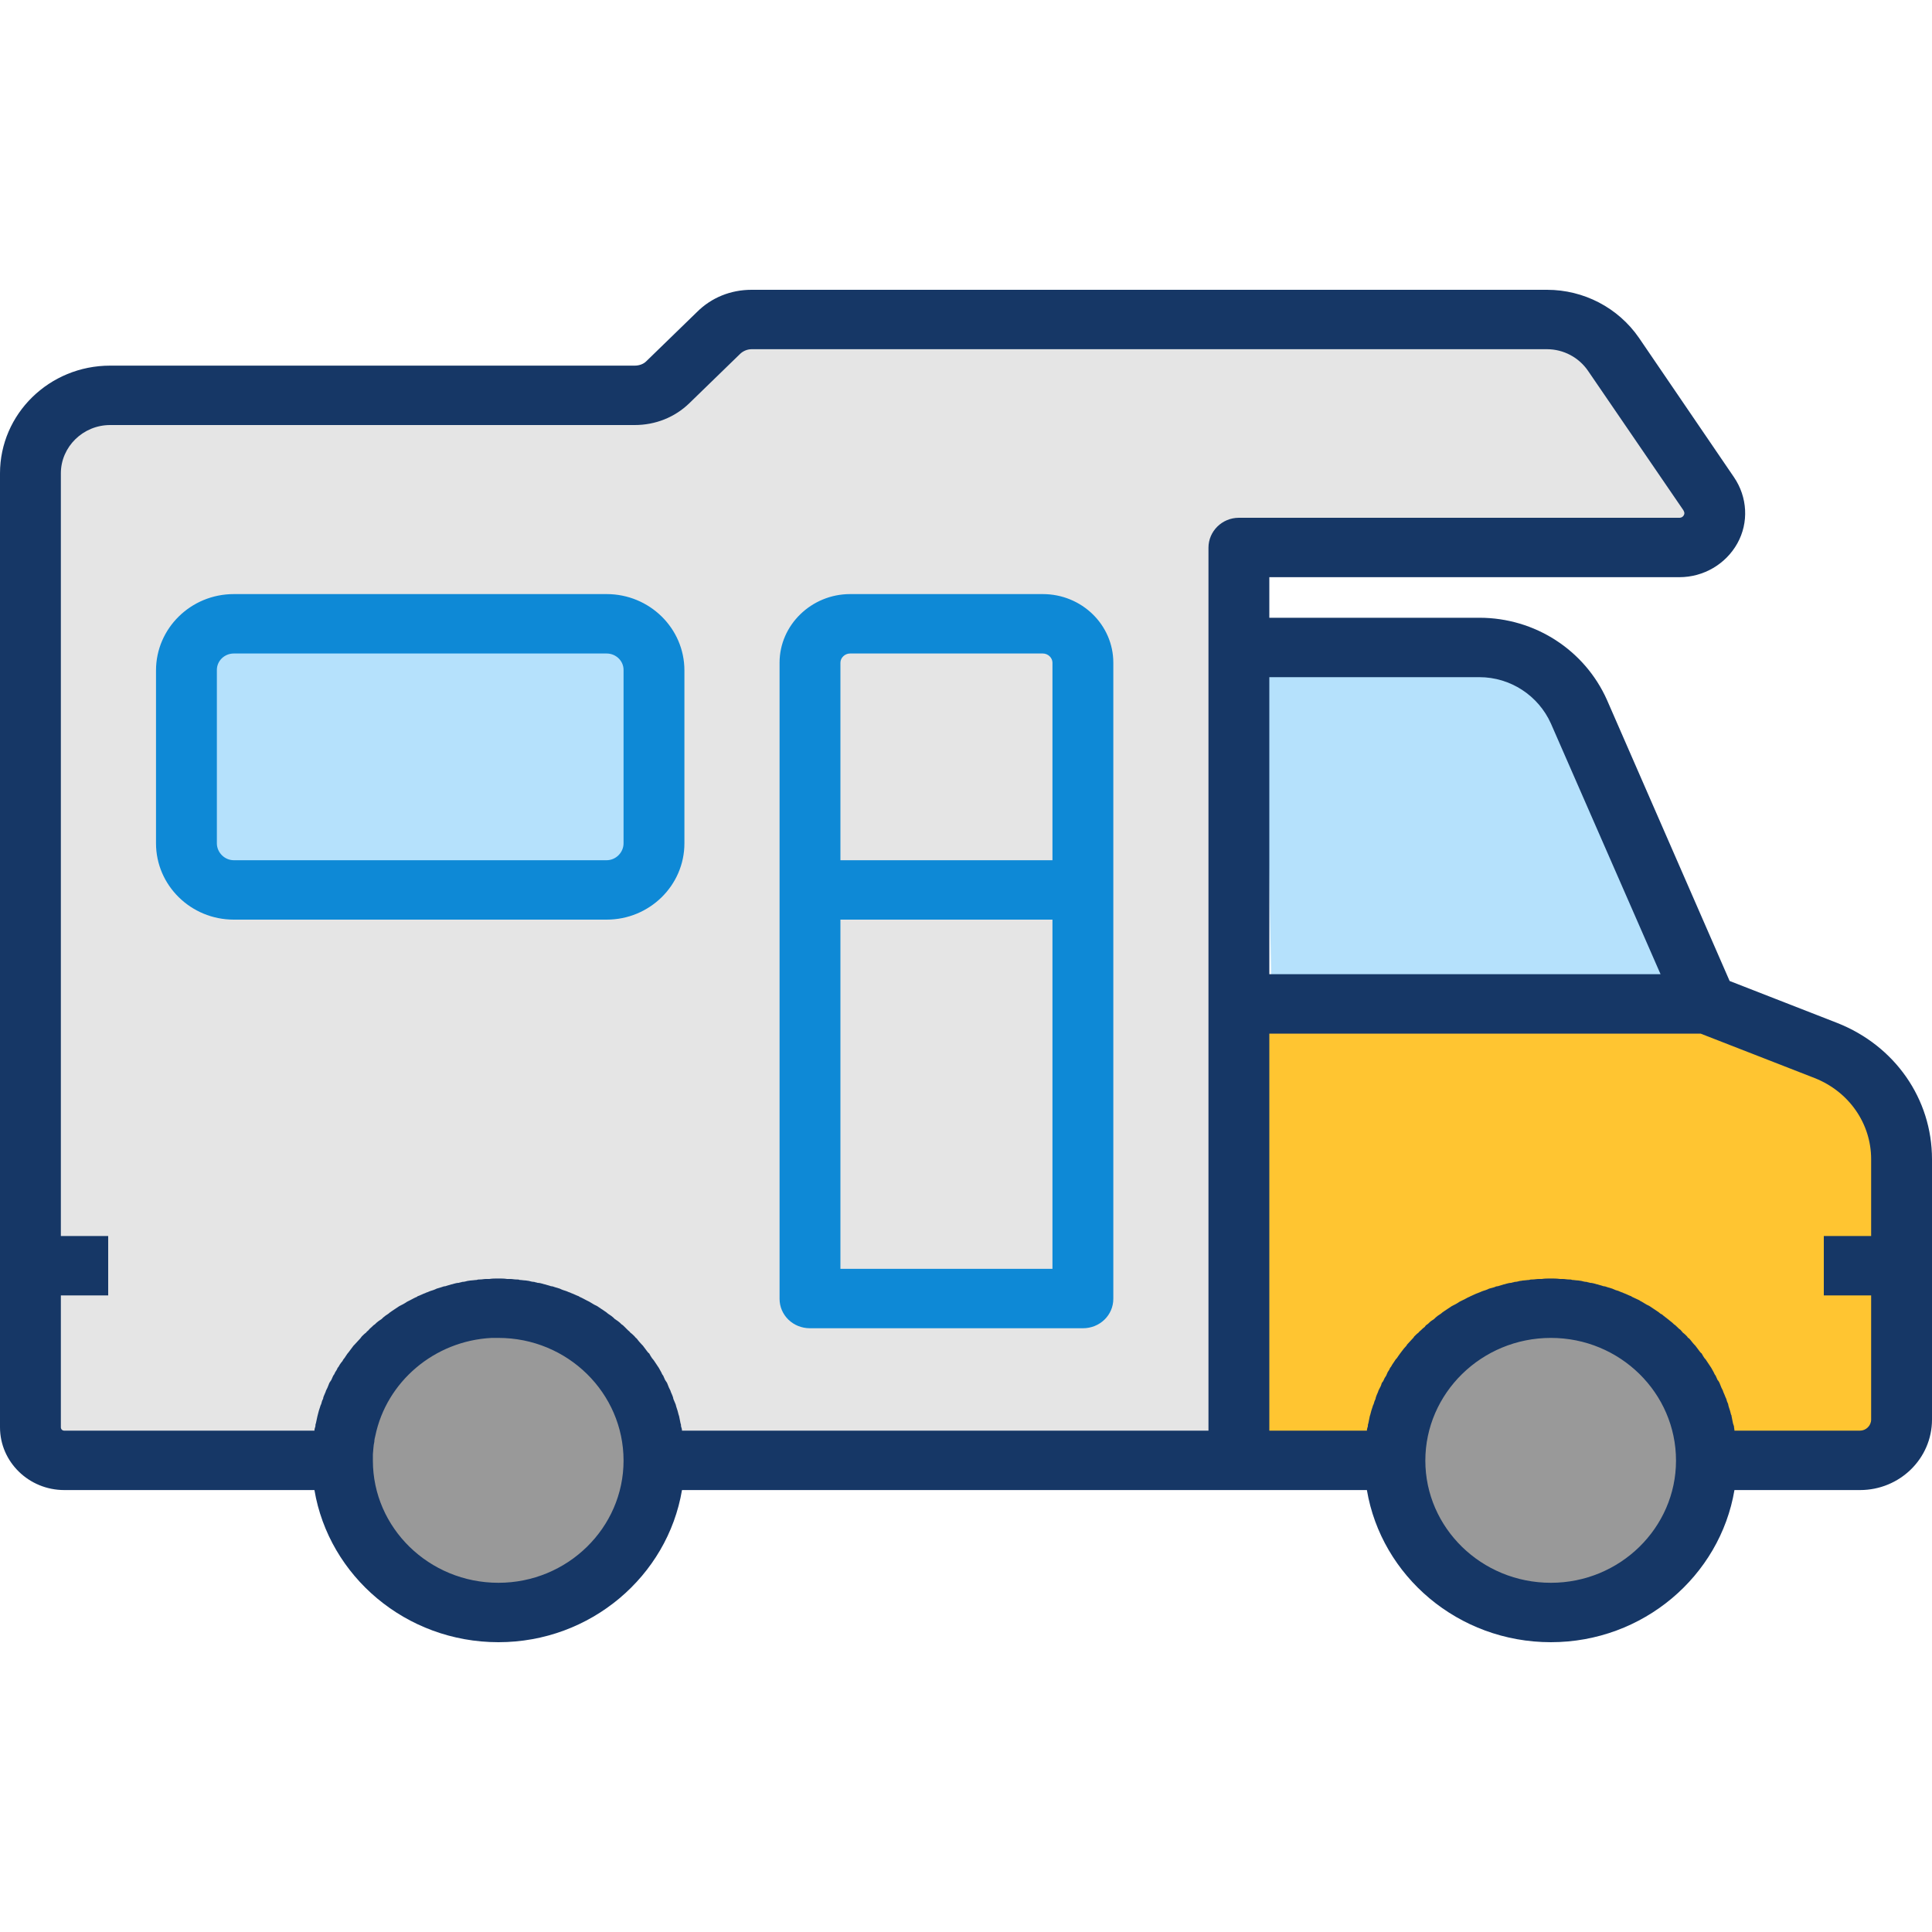
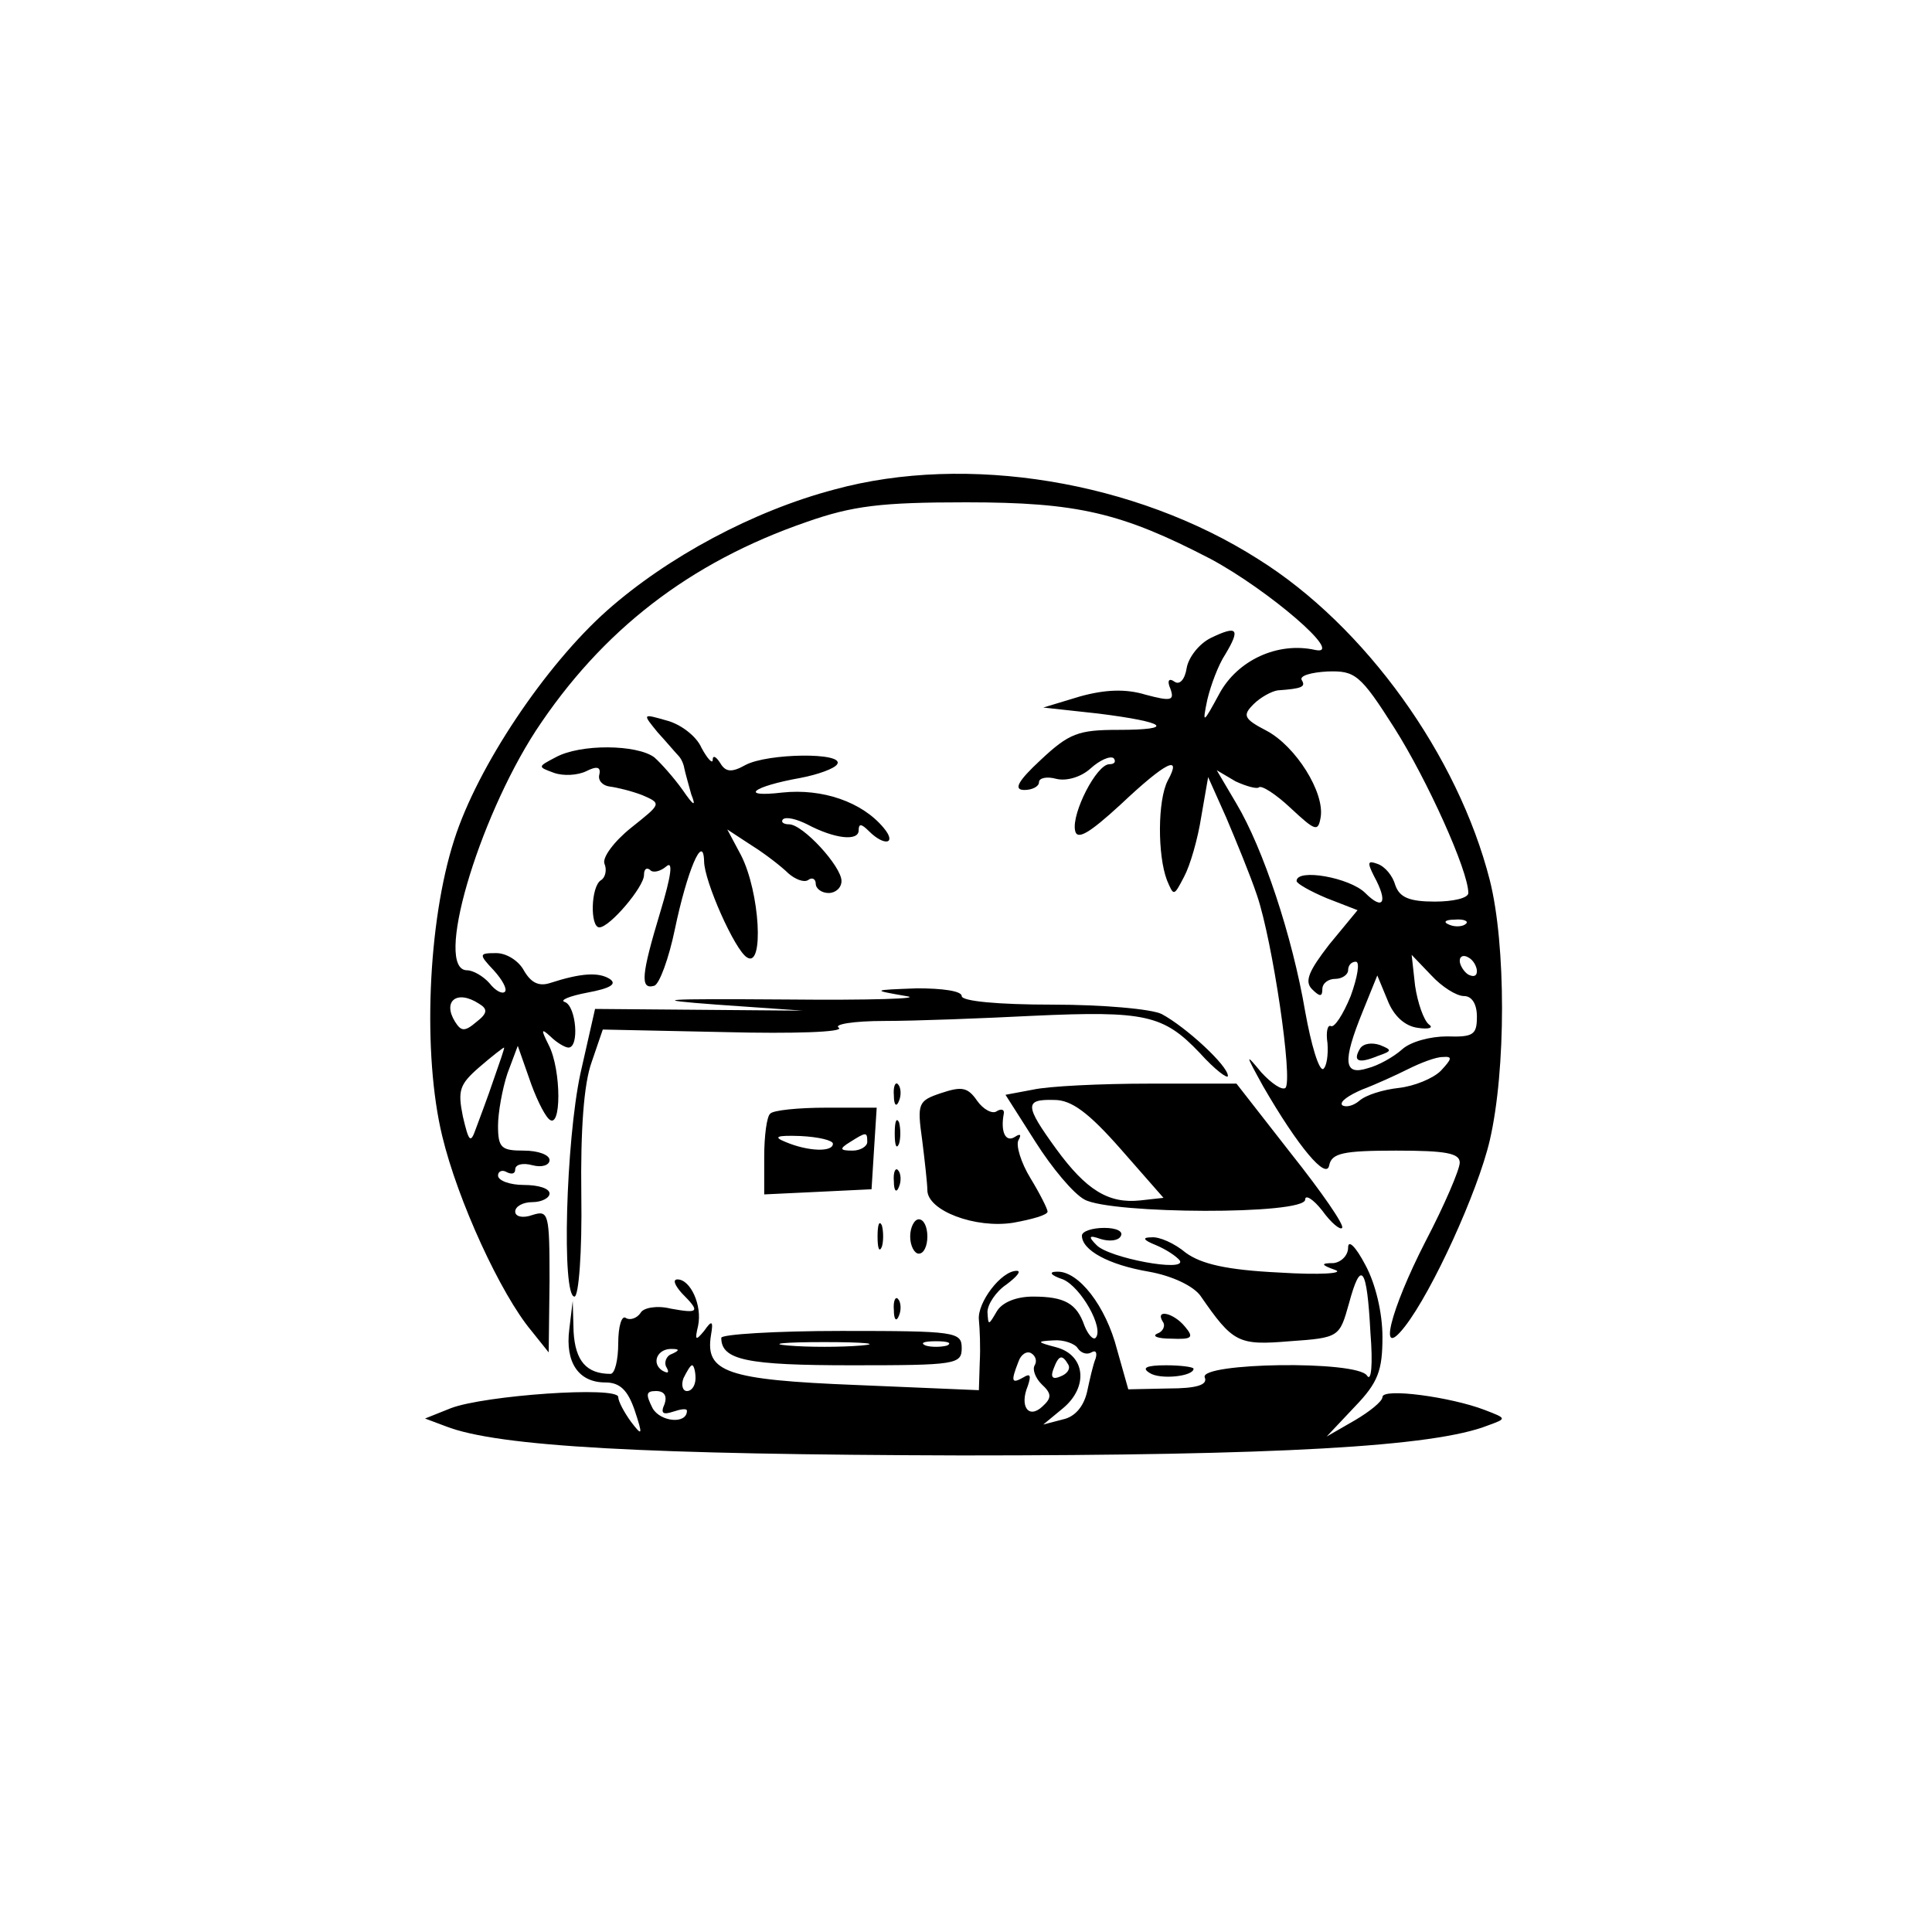
- <svg xmlns="http://www.w3.org/2000/svg" width="40" height="40">
-   <g class="layer">
-     <g id="svg_10">
-       <path d="m25.69,20.69c0,0 9.38,-0.19 9.38,-0.19c0,0 2.94,1.69 3.63,1.69c0.69,0 0.44,7.75 0.44,7.75c0,0 -13.38,0.25 -13.38,0.25c0,0 -0.06,-9.5 -0.06,-9.5z" fill="#ffc531" id="svg_14" stroke="#ff00ff" stroke-width="0" />
-       <path d="m1.06,8.75c0.5,-0.69 12.31,-0.63 12.31,-0.63c0,0 2,-1.56 2,-1.56c0,0 17,0.06 17,0.06c0,0 3.19,4.19 3.19,4.19c0,0 -9.69,0.81 -9.69,0.81c0,0 -0.25,18.44 -0.25,18.44c0,0 -24.94,0 -24.94,0c0,0 -0.13,-20.63 0.38,-21.31zl0,0z" fill="#e5e5e5" id="svg_13" stroke="#000000" stroke-width="0" />
-       <path d="m26.19,13.94l5.69,0l2.75,6.31l-8.31,0l-0.13,-6.31z" fill="#b5e1fc" id="svg_7" />
-       <circle cx="10.25" cy="30.25" fill="#999999" id="svg_8" r="2.69" />
-       <circle cx="32.13" cy="30.31" fill="#999999" id="svg_9" r="2.69" />
-       <rect fill="#b5e1fc" height="4.38" id="svg_6" width="8.5" x="4.44" y="13.44" />
-       <path d="m2.28,7.57l10.86,0c0.09,0 0.18,-0.03 0.24,-0.09l1.05,-1.02c0.3,-0.3 0.7,-0.46 1.13,-0.46l16.47,0c0.76,0 1.47,0.37 1.9,0.99l1.97,2.89c0.28,0.41 0.31,0.94 0.07,1.37c-0.24,0.43 -0.7,0.7 -1.2,0.7l-8.49,0l0,0.84l4.35,0c1.15,0 2.18,0.67 2.64,1.7l2.54,5.82l2.23,0.87c1.19,0.47 1.96,1.57 1.96,2.82l0,5.39c0,0.81 -0.67,1.46 -1.49,1.46l-2.6,0c-0.3,1.78 -1.89,3.15 -3.8,3.15c-1.92,0 -3.51,-1.37 -3.81,-3.15l-14.18,0c-0.3,1.78 -1.89,3.15 -3.8,3.15c-1.92,0 -3.51,-1.37 -3.81,-3.15l-5.18,0c-0.73,0 -1.33,-0.58 -1.33,-1.3l0,-19.75c0,-1.23 1.02,-2.23 2.28,-2.23zm29.83,25.2c1.43,0 2.59,-1.14 2.59,-2.53c0,-1.4 -1.16,-2.54 -2.59,-2.54c-1.44,0 -2.6,1.15 -2.6,2.54c0,1.39 1.16,2.53 2.6,2.53zm-5.83,-3.15l2.02,0c0,-0.03 0.01,-0.06 0.02,-0.09c0,-0.02 0,-0.04 0.01,-0.06c0.01,-0.05 0.02,-0.1 0.03,-0.15c0,-0.01 0.01,-0.02 0.01,-0.03c0.01,-0.05 0.03,-0.11 0.05,-0.17c0,-0.01 0.01,-0.03 0.02,-0.05c0.01,-0.04 0.02,-0.07 0.04,-0.11c0,-0.02 0.01,-0.04 0.02,-0.07c0.01,-0.03 0.03,-0.06 0.04,-0.1c0.01,-0.02 0.02,-0.04 0.03,-0.06c0.02,-0.03 0.03,-0.07 0.04,-0.1c0.02,-0.02 0.03,-0.04 0.04,-0.06c0.01,-0.03 0.03,-0.06 0.05,-0.09c0.01,-0.02 0.02,-0.05 0.03,-0.07c0.02,-0.03 0.04,-0.06 0.05,-0.09c0.02,-0.02 0.03,-0.04 0.04,-0.06c0.02,-0.03 0.04,-0.06 0.06,-0.09c0.01,-0.02 0.02,-0.03 0.04,-0.05c0.02,-0.03 0.04,-0.06 0.07,-0.1c0.01,-0.01 0.02,-0.03 0.03,-0.04c0.03,-0.04 0.06,-0.08 0.1,-0.12c0,-0.01 0.01,-0.01 0.01,-0.02c0.04,-0.04 0.08,-0.09 0.12,-0.13c0.01,-0.01 0.02,-0.02 0.03,-0.04c0.03,-0.03 0.06,-0.06 0.09,-0.08c0.01,-0.02 0.03,-0.03 0.05,-0.05c0.02,-0.02 0.05,-0.05 0.08,-0.07c0.01,-0.02 0.03,-0.04 0.05,-0.05c0.03,-0.02 0.05,-0.05 0.08,-0.07l0.06,-0.04c0.02,-0.02 0.05,-0.05 0.08,-0.07c0.02,-0.01 0.04,-0.03 0.06,-0.04c0.02,-0.02 0.05,-0.04 0.08,-0.06c0.02,-0.01 0.04,-0.03 0.06,-0.04c0.03,-0.02 0.06,-0.04 0.09,-0.06c0.02,-0.01 0.04,-0.02 0.06,-0.03c0.04,-0.02 0.07,-0.04 0.1,-0.06c0.02,-0.01 0.04,-0.02 0.06,-0.03c0.05,-0.02 0.09,-0.05 0.14,-0.07c0.01,0 0.01,-0.01 0.02,-0.01c0.05,-0.02 0.1,-0.05 0.16,-0.07c0.02,-0.01 0.03,-0.01 0.05,-0.02c0.04,-0.02 0.08,-0.03 0.11,-0.04c0.03,-0.01 0.05,-0.02 0.07,-0.03c0.04,-0.01 0.07,-0.02 0.11,-0.03c0.02,-0.01 0.04,-0.02 0.07,-0.02c0.03,-0.01 0.07,-0.02 0.1,-0.03c0.02,-0.01 0.05,-0.01 0.07,-0.02c0.04,-0.01 0.07,-0.02 0.11,-0.02c0.02,-0.01 0.05,-0.01 0.07,-0.02c0.04,0 0.07,-0.01 0.11,-0.02c0.03,0 0.05,-0.01 0.08,-0.01c0.03,0 0.07,-0.01 0.11,-0.01c0.02,-0.01 0.05,-0.01 0.07,-0.01c0.04,0 0.08,-0.01 0.13,-0.01c0.02,0 0.04,0 0.06,0c0.06,-0.01 0.12,-0.01 0.19,-0.01c0.06,0 0.12,0 0.19,0.01c0.02,0 0.04,0 0.06,0c0.04,0 0.08,0.01 0.12,0.01c0.03,0 0.05,0 0.07,0.01c0.04,0 0.08,0.01 0.12,0.01c0.02,0 0.05,0.01 0.07,0.01c0.04,0.01 0.07,0.02 0.11,0.02c0.02,0.01 0.05,0.01 0.07,0.02c0.04,0 0.07,0.01 0.11,0.02c0.02,0.01 0.05,0.01 0.07,0.02c0.04,0.01 0.07,0.02 0.1,0.03c0.03,0 0.05,0.01 0.08,0.02c0.03,0.01 0.07,0.02 0.1,0.03c0.02,0.01 0.05,0.02 0.07,0.03c0.04,0.01 0.07,0.02 0.11,0.04c0.02,0.01 0.04,0.01 0.05,0.02c0.06,0.02 0.11,0.05 0.17,0.07c0,0 0,0.01 0.01,0.01c0.05,0.02 0.1,0.05 0.15,0.07c0.01,0.01 0.03,0.02 0.05,0.03c0.03,0.02 0.07,0.04 0.1,0.06c0.02,0.01 0.04,0.02 0.06,0.03c0.03,0.02 0.06,0.04 0.09,0.06c0.02,0.01 0.04,0.03 0.06,0.04c0.03,0.02 0.06,0.04 0.08,0.06c0.03,0.01 0.05,0.03 0.06,0.04c0.03,0.02 0.06,0.05 0.09,0.07l0.05,0.04c0.03,0.02 0.06,0.05 0.08,0.07c0.02,0.01 0.04,0.03 0.06,0.05c0.02,0.02 0.05,0.05 0.08,0.07c0.01,0.02 0.03,0.03 0.04,0.05c0.03,0.02 0.06,0.05 0.09,0.08c0.01,0.02 0.02,0.03 0.04,0.04c0.04,0.04 0.07,0.09 0.11,0.13c0.01,0.01 0.01,0.01 0.02,0.02c0.03,0.04 0.06,0.08 0.09,0.12c0.01,0.01 0.02,0.03 0.04,0.04c0.02,0.04 0.04,0.07 0.06,0.1c0.02,0.02 0.03,0.03 0.04,0.05c0.02,0.03 0.04,0.06 0.06,0.09c0.01,0.02 0.03,0.04 0.04,0.06c0.02,0.03 0.03,0.06 0.05,0.09c0.01,0.02 0.02,0.05 0.04,0.07c0.01,0.03 0.03,0.06 0.04,0.09c0.02,0.02 0.03,0.04 0.04,0.06c0.01,0.03 0.03,0.07 0.04,0.1c0.01,0.02 0.02,0.04 0.03,0.06c0.01,0.04 0.03,0.07 0.04,0.1c0.01,0.03 0.02,0.05 0.03,0.07c0.01,0.04 0.02,0.07 0.04,0.11c0,0.02 0.01,0.04 0.01,0.05c0.02,0.06 0.04,0.12 0.05,0.17c0.01,0.01 0.01,0.02 0.01,0.03c0.01,0.05 0.02,0.1 0.03,0.15c0.01,0.02 0.01,0.04 0.02,0.06c0,0.03 0.01,0.06 0.01,0.09l2.6,0c0.12,0 0.23,-0.1 0.23,-0.23l0,-2.57l-0.98,0l0,-1.23l0.98,0l0,-1.59c0,-0.74 -0.46,-1.4 -1.17,-1.68l-2.36,-0.92l-8.93,0l0,8.22zm0,-9.45l8.1,0l-2.27,-5.19c-0.26,-0.58 -0.84,-0.96 -1.48,-0.96l-4.35,0l0,6.15zm-15.96,12.6c1.43,0 2.59,-1.14 2.59,-2.53c0,-1.4 -1.16,-2.54 -2.59,-2.54c-0.05,0 -0.09,0 -0.14,0c-1.19,0.06 -2.18,0.91 -2.41,2.03c-0.01,0.04 -0.02,0.08 -0.02,0.12c-0.02,0.08 -0.02,0.17 -0.03,0.26c0,0.04 0,0.08 0,0.13c0,1.39 1.16,2.53 2.6,2.53zm-9.06,-7.18l0.98,0l0,1.23l-0.98,0l0,2.73c0,0.04 0.03,0.07 0.07,0.07l5.18,0c0,-0.03 0.01,-0.06 0.02,-0.09c0,-0.02 0,-0.04 0.01,-0.06c0.01,-0.05 0.02,-0.1 0.03,-0.14c0,-0.01 0.01,-0.03 0.01,-0.04c0.01,-0.05 0.03,-0.11 0.05,-0.17c0,-0.01 0.01,-0.03 0.02,-0.05c0.01,-0.04 0.02,-0.08 0.04,-0.11c0,-0.02 0.01,-0.05 0.02,-0.07c0.01,-0.03 0.03,-0.06 0.04,-0.1c0.01,-0.02 0.02,-0.04 0.03,-0.06c0.01,-0.03 0.03,-0.07 0.04,-0.1c0.01,-0.02 0.03,-0.04 0.04,-0.06c0.01,-0.03 0.03,-0.06 0.04,-0.09c0.02,-0.02 0.03,-0.05 0.04,-0.07c0.02,-0.03 0.04,-0.06 0.05,-0.09c0.02,-0.02 0.03,-0.04 0.04,-0.06c0.02,-0.03 0.04,-0.06 0.06,-0.08c0.01,-0.02 0.02,-0.04 0.04,-0.06c0.02,-0.03 0.04,-0.06 0.06,-0.09c0.02,-0.02 0.03,-0.04 0.04,-0.05c0.03,-0.04 0.06,-0.08 0.09,-0.12c0.01,-0.01 0.01,-0.01 0.02,-0.02c0.04,-0.04 0.08,-0.09 0.12,-0.13c0.01,-0.01 0.02,-0.03 0.03,-0.04c0.03,-0.03 0.06,-0.06 0.09,-0.08c0.01,-0.02 0.03,-0.03 0.05,-0.05c0.02,-0.03 0.05,-0.05 0.07,-0.07c0.02,-0.02 0.04,-0.04 0.06,-0.05c0.02,-0.02 0.05,-0.05 0.08,-0.07c0.02,-0.01 0.04,-0.03 0.06,-0.04c0.02,-0.02 0.05,-0.05 0.08,-0.07c0.02,-0.01 0.04,-0.03 0.06,-0.04c0.02,-0.02 0.05,-0.04 0.08,-0.06c0.02,-0.01 0.04,-0.03 0.06,-0.04c0.03,-0.02 0.06,-0.04 0.09,-0.06c0.02,-0.01 0.04,-0.02 0.06,-0.03c0.04,-0.02 0.07,-0.04 0.1,-0.06c0.02,-0.01 0.04,-0.02 0.06,-0.03c0.04,-0.02 0.09,-0.05 0.14,-0.07c0.01,0 0.01,-0.01 0.01,-0.01c0.06,-0.02 0.11,-0.05 0.17,-0.07c0.01,-0.01 0.03,-0.01 0.05,-0.02c0.04,-0.02 0.08,-0.03 0.11,-0.04c0.03,-0.01 0.05,-0.02 0.07,-0.03c0.03,-0.01 0.07,-0.02 0.1,-0.03c0.03,-0.01 0.05,-0.02 0.08,-0.02c0.03,-0.01 0.06,-0.02 0.1,-0.03c0.02,-0.01 0.05,-0.01 0.07,-0.02c0.04,-0.01 0.07,-0.02 0.11,-0.02c0.02,-0.01 0.05,-0.01 0.07,-0.02c0.04,0 0.07,-0.01 0.11,-0.02c0.02,0 0.05,-0.01 0.08,-0.01c0.03,0 0.07,-0.01 0.11,-0.01c0.02,-0.01 0.05,-0.01 0.07,-0.01c0.04,0 0.08,-0.01 0.12,-0.01c0.03,0 0.05,0 0.07,0c0.06,-0.01 0.12,-0.01 0.19,-0.01c0.06,0 0.12,0 0.18,0.01c0.03,0 0.05,0 0.07,0c0.04,0 0.08,0.01 0.12,0.01c0.03,0 0.05,0 0.07,0.01c0.04,0 0.08,0.01 0.12,0.01c0.02,0 0.05,0.01 0.07,0.01c0.04,0.01 0.07,0.02 0.11,0.02c0.02,0.01 0.05,0.01 0.07,0.02c0.04,0 0.07,0.01 0.11,0.02c0.02,0.01 0.05,0.01 0.07,0.02c0.04,0.01 0.07,0.02 0.1,0.03c0.03,0 0.05,0.01 0.08,0.02c0.03,0.01 0.07,0.02 0.1,0.03c0.02,0.01 0.04,0.02 0.07,0.03c0.03,0.01 0.07,0.02 0.11,0.04c0.02,0.01 0.04,0.01 0.05,0.02c0.06,0.02 0.11,0.05 0.17,0.07c0,0 0,0.01 0.01,0.01c0.05,0.02 0.1,0.05 0.14,0.07c0.02,0.01 0.04,0.02 0.06,0.03c0.03,0.02 0.07,0.04 0.1,0.06c0.02,0.01 0.04,0.02 0.06,0.03c0.03,0.02 0.06,0.04 0.09,0.06c0.02,0.01 0.04,0.03 0.06,0.04c0.03,0.02 0.06,0.04 0.08,0.06c0.02,0.01 0.04,0.03 0.06,0.04c0.03,0.02 0.06,0.05 0.08,0.07c0.02,0.01 0.04,0.03 0.06,0.04c0.03,0.02 0.06,0.05 0.08,0.07c0.02,0.01 0.04,0.03 0.06,0.05c0.02,0.02 0.05,0.05 0.07,0.07c0.02,0.02 0.04,0.03 0.05,0.05c0.03,0.02 0.06,0.05 0.09,0.08c0.01,0.01 0.02,0.03 0.04,0.04c0.03,0.04 0.07,0.09 0.11,0.13c0.01,0.01 0.01,0.01 0.02,0.02c0.03,0.04 0.06,0.08 0.09,0.12c0.01,0.01 0.02,0.03 0.04,0.04c0.02,0.04 0.04,0.07 0.06,0.1c0.02,0.02 0.03,0.04 0.04,0.05c0.02,0.03 0.04,0.06 0.06,0.09c0.01,0.02 0.03,0.04 0.04,0.06c0.02,0.03 0.03,0.06 0.05,0.09c0.01,0.02 0.02,0.05 0.04,0.07c0.01,0.03 0.03,0.06 0.04,0.09c0.01,0.02 0.03,0.04 0.04,0.06c0.01,0.03 0.03,0.07 0.04,0.1c0.01,0.02 0.02,0.04 0.03,0.06c0.01,0.04 0.03,0.07 0.04,0.1c0.01,0.03 0.02,0.05 0.02,0.07c0.02,0.04 0.03,0.08 0.05,0.12c0,0.01 0.01,0.03 0.01,0.04c0.02,0.06 0.04,0.12 0.05,0.17c0,0.01 0.01,0.02 0.01,0.03c0.01,0.05 0.02,0.1 0.03,0.15c0.01,0.02 0.01,0.04 0.01,0.06c0.01,0.03 0.02,0.06 0.02,0.09l10.9,0l0,-18.28c0,-0.34 0.28,-0.62 0.63,-0.62l9.12,0c0.01,0 0.06,0 0.09,-0.05c0.03,-0.05 0,-0.09 -0.01,-0.11l-1.97,-2.88c-0.19,-0.28 -0.51,-0.45 -0.85,-0.45l-16.47,0c-0.09,0 -0.18,0.04 -0.24,0.1l-1.05,1.02c-0.3,0.29 -0.7,0.45 -1.13,0.45l-10.86,0c-0.56,0 -1.02,0.45 -1.02,1l0,15.79z" fill="#163766" id="svg_1" />
-       <path d="m17.6,12.3l3.99,0c0.81,0 1.46,0.64 1.46,1.42l0,13.17c0,0.34 -0.28,0.61 -0.63,0.61l-5.65,0c-0.35,0 -0.63,-0.27 -0.63,-0.61l0,-13.17c0,-0.78 0.66,-1.42 1.46,-1.42zm-0.2,13.97l4.39,0l0,-7.23l-4.39,0l0,7.23zm0,-8.46l4.39,0l0,-4.09c0,-0.1 -0.09,-0.19 -0.2,-0.19l-3.99,0c-0.11,0 -0.2,0.09 -0.2,0.19l0,4.09l0,0zm-12.56,-5.51l7.72,0c0.89,0 1.61,0.71 1.61,1.58l0,3.58c0,0.87 -0.72,1.58 -1.61,1.58l-7.72,0c-0.89,0 -1.61,-0.71 -1.61,-1.58l0,-3.58c0,-0.87 0.72,-1.58 1.61,-1.58zm-0.35,5.16c0,0.19 0.16,0.35 0.35,0.35l7.72,0c0.19,0 0.35,-0.16 0.35,-0.35l0,-3.59c0,-0.19 -0.16,-0.34 -0.35,-0.34l-7.72,0c-0.19,0 -0.35,0.15 -0.35,0.34l0,3.59l0,0z" fill="#0e89d6" id="svg_2" transform="matrix(1 0 0 1 0 0)" />
-     </g>
-   </g>
+ <svg xmlns="http://www.w3.org/2000/svg" version="1.0" width="300" height="300" viewBox="0 0 225 225">
+   <path d="M97.2 57c-9.5 2.5-19.5 7.9-26.5 14.1-7.2 6.4-15.1 18.2-17.8 26.7-3.1 9.6-3.7 25-1.4 34.5 1.8 7.5 6.8 18.4 10.4 22.7l2 2.5.1-8.3c0-7.9-.1-8.3-2-7.7-1.1.4-2 .2-2-.4 0-.6.9-1.1 2-1.1s2-.5 2-1c0-.6-1.3-1-3-1-1.6 0-3-.5-3-1.1 0-.5.5-.7 1-.4.6.3 1 .2 1-.3 0-.6.9-.8 2-.5 1.1.3 2 0 2-.6s-1.3-1.1-3-1.1c-2.6 0-3-.3-3-2.9 0-1.5.5-4.3 1.1-6.1l1.2-3.2 1.3 3.7c.7 2.1 1.7 4.2 2.3 4.8 1.5 1.5 1.5-5.7 0-8.6-.9-1.8-.9-2 .2-1 .7.7 1.7 1.3 2.1 1.3 1.3 0 .9-4.8-.4-5.3-.7-.2.5-.7 2.6-1.1 2.7-.5 3.5-1 2.6-1.6-1.3-.8-3.3-.7-7 .5-1.3.4-2.2-.1-3-1.5-.6-1.1-2-2-3.2-2-2 0-2.1.1-.3 2 1 1.1 1.6 2.2 1.3 2.5-.3.3-1.1-.1-1.8-1-.7-.8-1.9-1.5-2.6-1.5-3.9 0 1.2-17.4 8-27.9 7.7-11.7 17.9-19.6 31.5-24.3 5.4-1.9 8.7-2.3 18.6-2.3 13 0 18.1 1.2 28.5 6.6 6.7 3.6 15.7 11.3 12.2 10.6-4.4-1-9.1 1.2-11.2 5.1-1.9 3.5-2 3.6-1.4.7.4-1.7 1.3-4.1 2.1-5.3 1.8-3 1.4-3.4-1.7-1.9-1.4.7-2.6 2.3-2.8 3.5-.2 1.3-.8 2-1.4 1.6-.7-.5-.9-.1-.5.8.5 1.4.1 1.5-2.9.7-2.3-.7-4.7-.6-7.6.2l-4.3 1.3 6.4.7c8 1 9.1 1.9 2.3 1.9-4.6 0-5.7.4-9 3.5-2.7 2.5-3.2 3.5-1.9 3.5.9 0 1.7-.4 1.7-.9s.9-.7 2-.4c1.2.3 2.9-.2 4-1.2s2.3-1.5 2.7-1.2c.3.4.1.7-.5.7-1.5 0-4.4 5.7-4 7.7.2 1.2 1.6.4 5.3-3 5.3-5 7.2-5.9 5.5-2.8-1.2 2.3-1.2 8.7-.1 11.6.8 1.9.8 1.9 2-.4.7-1.3 1.6-4.4 2-7l.8-4.6 2.1 4.7c1.1 2.6 2.8 6.7 3.6 9.1 1.8 5.3 4.2 21.5 3.3 22.4-.4.3-1.6-.5-2.8-1.8-1.9-2.3-1.9-2.2.2 1.6 4.1 7.1 7.4 11 7.7 9.2.3-1.4 1.6-1.7 7.8-1.7 5.8 0 7.4.3 7.4 1.4 0 .8-1.8 5-4 9.2-4.1 8-5.6 14-2.4 9.9 3.2-4.1 8.5-15.7 9.9-21.7 1.9-8.2 1.9-22.8 0-30.3-3.7-14.5-14.5-29.6-27-37.4-14.3-9.1-33.9-12.3-49.3-8.1zm65.2 27.8c3.8 6 8.6 16.6 8.6 19.2 0 .6-1.8 1-3.9 1-3 0-4.1-.5-4.6-1.9-.3-1.1-1.2-2.2-2.1-2.5-1.1-.4-1.2-.2-.4 1.4 1.7 3.1 1.1 4.1-1 2-1.8-1.8-8-2.9-8-1.4 0 .3 1.6 1.2 3.5 2l3.6 1.4-3.3 4c-2.4 3.1-2.9 4.3-2 5.2.9.9 1.2.9 1.2 0 0-.7.7-1.2 1.5-1.2s1.5-.5 1.5-1c0-.6.4-1 .9-1s.2 1.8-.6 4c-.9 2.2-1.9 3.7-2.3 3.5-.4-.2-.6.7-.4 2 .1 1.4-.1 2.7-.5 3-.5.2-1.4-2.8-2.1-6.7-1.5-8.8-4.9-19-8-24.2l-2.3-3.9 2.2 1.3c1.3.6 2.5.9 2.7.7.3-.3 2 .8 3.7 2.4 2.9 2.7 3.2 2.8 3.5 1.1.5-2.9-2.9-8.3-6.3-10.1-2.7-1.4-2.8-1.8-1.5-3.1.8-.8 2.1-1.5 2.8-1.6 2.8-.2 3.3-.4 2.8-1.2-.3-.5 1.1-.9 3-1 3.2-.1 3.8.3 7.8 6.6zm8.3 22.8c-.3.3-1.2.4-1.9.1-.8-.3-.5-.6.6-.6 1.1-.1 1.7.2 1.3.5zm-.2 8.4c.9 0 1.5.9 1.5 2.4 0 2.1-.4 2.4-3.5 2.3-1.9 0-4.2.6-5.2 1.5s-2.8 1.9-4 2.2c-2.8.9-3-.7-.6-6.6l1.7-4.2 1.2 2.9c.7 1.8 2 3 3.5 3.2 1.3.2 1.9 0 1.3-.4-.6-.5-1.3-2.5-1.6-4.5l-.4-3.6 2.3 2.4c1.2 1.3 2.9 2.4 3.8 2.4zm1.5-2.9c0 .6-.4.7-1 .4-.5-.3-1-1.1-1-1.6 0-.6.5-.7 1-.4.6.3 1 1.1 1 1.6zm-116.2 3.8c1 .6 1 1.1-.3 2.1-1.4 1.2-1.8 1.1-2.5 0-1.5-2.4.2-3.8 2.8-2.1zm1.7 8.8c-.7 2.1-1.7 4.7-2.1 5.8-.6 1.7-.8 1.5-1.5-1.5-.6-3-.4-3.7 1.9-5.7 1.5-1.3 2.8-2.3 2.9-2.3.1 0-.5 1.7-1.2 3.7zm110.3-1c-.9.9-3.1 1.8-4.9 2-1.8.2-3.8.8-4.6 1.5-.7.6-1.6.8-2 .5-.3-.4.7-1.1 2.3-1.8 1.6-.6 4-1.7 5.4-2.4 1.4-.7 3.2-1.4 4-1.4 1.2-.1 1.1.2-.2 1.6z" />
+   <path d="M158.4 122.1c-.9 1.5-.2 1.8 2 .9 1.7-.6 1.8-.7.3-1.3-.9-.3-1.9-.2-2.3.4zM76.6 85.3c1.1 1.2 2.1 2.4 2.4 2.7.3.3.6.9.7 1.5.1.5.5 1.9.8 3 .6 1.5.3 1.4-1-.5-1-1.4-2.5-3.1-3.3-3.8-2-1.5-8.6-1.6-11.5 0-2.1 1.1-2.1 1.1-.2 1.8 1.1.4 2.8.3 3.8-.2 1.2-.6 1.7-.5 1.5.4-.2.7.4 1.3 1.2 1.4.8.1 2.5.5 3.8 1 2.3 1 2.2 1-1.3 3.8-2 1.6-3.4 3.5-3.1 4.2.3.7.1 1.6-.4 1.9-1.2.7-1.3 5.5-.2 5.5 1.2 0 5.2-4.7 5.2-6.1 0-.7.3-.9.7-.6.3.4 1.2.2 1.9-.4.8-.7.6 1-.7 5.3-2.2 7.3-2.4 9.1-.7 8.6.6-.2 1.7-3.2 2.4-6.6 1.4-6.7 3.3-11.3 3.4-7.9 0 2.3 3.6 10.4 5 11.2 2 1.3 1.5-7.6-.7-11.9l-1.6-3 2.9 1.9c1.6 1 3.5 2.5 4.2 3.2.8.7 1.8 1.1 2.3.8.5-.4.9-.1.9.4 0 .6.7 1.1 1.5 1.1s1.5-.6 1.5-1.4c0-1.7-4.5-6.6-6.1-6.6-.7 0-1-.3-.7-.6.4-.3 1.6 0 2.8.6 3.2 1.7 6 2 6 .7 0-.8.3-.8 1.2.1 1.8 1.8 3.3 1.5 1.7-.4-2.5-3-7.1-4.6-11.8-4.1-5.1.6-3.5-.7 2.1-1.7 2.1-.4 4-1.1 4.3-1.6.9-1.4-8.1-1.3-10.7.1-1.6.9-2.3.8-2.9-.2-.5-.8-.9-1-.9-.4 0 .5-.6-.1-1.3-1.4-.6-1.4-2.5-2.8-4.1-3.2-2.8-.8-2.8-.8-1 1.4zM105.5 116c2.2.3-4.1.5-14 .4-14.6-.1-16.1 0-8 .6l10 .7-12.1-.1-12.1-.1-1.7 7.5c-1.7 7.9-2.2 26-.7 26 .5 0 .9-5.2.8-11.8-.1-7.7.3-13 1.2-15.5l1.3-3.8 14.3.3c7.9.2 13.8 0 13.2-.5-.7-.4 1.7-.8 5.3-.8 3.6 0 11.4-.3 17.3-.6 13.1-.6 15.2-.1 19.4 4.3 1.8 2 3.3 3.1 3.3 2.7 0-1.2-4.9-5.7-7.7-7.2-1.2-.6-6.9-1.1-12.7-1.1-6.4 0-10.6-.4-10.6-1s-2.3-.9-5.2-.9c-5.3.2-5.3.2-1.3.9z" />
+   <path d="M104.1 127.6c0 1.1.3 1.4.6.6.3-.7.2-1.6-.1-1.9-.3-.4-.6.2-.5 1.3zM109.6 127.3c-2.7.9-2.8 1.2-2.2 5.5.3 2.4.6 5.1.6 5.8 0 2.4 5.6 4.5 10 3.8 2.2-.4 4-.9 4-1.3 0-.3-.9-2.1-2-3.9-1.1-1.8-1.7-3.8-1.4-4.4.4-.7.2-.8-.4-.4-1.1.7-1.7-.6-1.3-2.7.1-.5-.3-.6-.8-.3-.5.4-1.6-.2-2.3-1.2-1.1-1.6-1.8-1.7-4.2-.9zM120.3 126.9l-3.2.6 3.5 5.5c1.9 3 4.4 6 5.7 6.7 3.1 1.7 25.7 1.8 25.7 0 0-.6.9-.1 2 1.3 1 1.4 2.1 2.3 2.3 2 .3-.3-2.4-4.2-5.9-8.6l-6.4-8.2h-10.2c-5.7 0-11.7.3-13.5.7zm10.2 6.9 5 5.7-2.7.3c-3.7.4-6.3-1.2-9.8-6-3.7-5.1-3.7-5.8-.2-5.7 2 0 4 1.5 7.7 5.7zM89.7 129.7c-.4.3-.7 2.6-.7 5v4.4l6.3-.3 6.2-.3.3-4.8.3-4.7h-5.9c-3.2 0-6.2.3-6.5.7zm7.3 3.5c0 1-2.9.9-5.5-.2-1.5-.6-1.1-.8 1.7-.7 2.1.1 3.8.5 3.8.9zm4-.2c0 .5-.8 1-1.7 1-1.5 0-1.6-.2-.3-1 1.9-1.2 2-1.2 2 0zM104.2 132c0 1.4.2 1.9.5 1.2.2-.6.2-1.8 0-2.5-.3-.6-.5-.1-.5 1.3zM104.1 137.6c0 1.1.3 1.4.6.6.3-.7.2-1.6-.1-1.9-.3-.4-.6.2-.5 1.3zM102.2 144c0 1.4.2 1.9.5 1.2.2-.6.2-1.8 0-2.5-.3-.6-.5-.1-.5 1.3zM106 144c0 1.1.5 2 1 2 .6 0 1-.9 1-2s-.4-2-1-2c-.5 0-1 .9-1 2z" />
+   <path d="M126 143.9c0 1.7 3.1 3.4 7.8 4.2 2.8.5 5.2 1.7 6 2.8 3.8 5.5 4.4 5.8 10.4 5.3 5.8-.4 5.8-.5 6.9-4.4 1.4-5.2 2.1-4.3 2.5 3.4.3 3.7.1 5.8-.4 5-1.2-1.8-19.5-1.5-18.9.2.4.9-1 1.3-4.2 1.3l-4.7.1-1.3-4.6c-1.3-5.1-4.5-9.2-7-9.1-1 0-.8.4.7.9 2.1.9 4.8 5.7 3.8 6.8-.3.3-.9-.4-1.3-1.4-.9-2.6-2.3-3.4-6-3.4-2 0-3.6.7-4.2 1.7-1 1.7-1 1.7-1.1.1 0-.9 1-2.4 2.2-3.2 1.2-.9 1.8-1.6 1.2-1.6-1.8 0-4.6 3.7-4.4 5.7.1 1 .2 3.2.1 5l-.1 3.2-14.2-.6c-15.2-.6-17.7-1.5-17-5.8.3-1.7.1-1.8-.8-.5-1 1.2-1.1 1.1-.7-.6.5-2.4-.9-5.4-2.4-5.4-.6 0-.3.7.5 1.6 2.2 2.2 2 2.4-1.3 1.8-1.6-.4-3.2-.1-3.5.5-.4.6-1.2.9-1.7.6-.5-.4-.9 1-.9 2.9 0 2-.4 3.6-.9 3.6-2.8 0-4.1-1.5-4.3-4.9l-.1-3.6-.4 3.3c-.5 3.9 1.1 6.2 4.2 6.2 1.7 0 2.6.9 3.4 3.2 1 3 .9 3.1-.4 1.4-.8-1.1-1.5-2.4-1.5-2.9 0-1.3-15.6-.2-19.5 1.3l-3 1.2 2.4.9c6.1 2.4 23.5 3.3 60.1 3.4 36.7 0 55-1 61.3-3.5 2.2-.8 2.2-.8-.4-1.8-3.9-1.5-11.9-2.6-11.9-1.5 0 .5-1.5 1.7-3.2 2.7l-3.3 1.9 3.3-3.5c2.7-2.8 3.2-4.2 3.2-8.1 0-2.8-.8-6.2-2-8.4-1.1-2.1-2-3-2-2 0 .9-.8 1.7-1.7 1.8-1.5 0-1.5.2.2.8 1.1.4-1.8.6-6.5.3-6.2-.3-9.1-1-10.9-2.3-1.3-1.1-3.1-1.9-4-1.8-1.1 0-1 .3.5.9 1.2.5 2.4 1.3 2.8 1.8.8 1.4-8.3-.3-9.7-1.8-1-1-.9-1.2.5-.7 1 .3 2 .2 2.3-.3.4-.6-.5-1-1.9-1s-2.6.4-2.6.9zm-.5 13.1c.4.6 1.1.8 1.6.5.5-.3.7 0 .5.7-.3.7-.7 2.5-1 3.9-.4 1.7-1.4 2.9-2.8 3.2l-2.3.6 2.3-1.9c3-2.5 2.6-6.2-.8-7.1-2.3-.6-2.3-.7-.3-.8 1.2-.1 2.5.4 2.8.9zm-47.3.7c-.6.2-.9 1-.6 1.5.4.7.2.8-.5.4-1.3-.9-.5-2.6 1.2-2.5.9 0 .8.2-.1.6zm42.3 1.3c-.3.5.1 1.5.8 2.2 1.2 1.1 1.2 1.6.1 2.6-1.6 1.5-2.7 0-1.7-2.4.4-1.2.3-1.5-.5-1-1.4.8-1.5.5-.6-1.8.3-.9 1-1.3 1.5-1 .5.3.7.9.4 1.4zm3.9-.1c.3.5-.1 1.1-.9 1.4-.9.4-1.2.1-.8-.9.6-1.6 1-1.7 1.7-.5zM81 160.5c0 .8-.4 1.5-1 1.5-.5 0-.7-.7-.4-1.5.4-.8.8-1.5 1-1.5.2 0 .4.7.4 1.5zm-3.6 3c-.5 1.1-.2 1.3 1 .9.9-.3 1.6-.4 1.6-.1 0 1.6-3.1 1.3-4-.3-.8-1.6-.8-2 .4-2 1 0 1.3.6 1 1.5z" />
+   <path d="M104.1 152.6c0 1.1.3 1.4.6.6.3-.7.2-1.6-.1-1.9-.3-.4-.6.2-.5 1.3zM135.4 153.9c.4.5 0 1.2-.6 1.4-.7.3 0 .6 1.6.6 2.4.1 2.7-.1 1.6-1.4-1.3-1.6-3.5-2.1-2.6-.6zM84 155.8c0 2.6 3 3.2 15.2 3.2 12.1 0 12.8-.1 12.8-2s-.7-2-14-2c-7.7 0-14 .4-14 .8zm16.3.9c-2.4.2-6.2.2-8.5 0-2.4-.2-.5-.4 4.2-.4s6.6.2 4.3.4zm10 0c-.7.2-1.9.2-2.5 0-.7-.3-.2-.5 1.2-.5s1.9.2 1.3.5zM133.9 159.9c1.2.8 5.1.4 5.1-.5 0-.2-1.5-.4-3.2-.4-2.3 0-2.9.3-1.9.9z" />
</svg>
